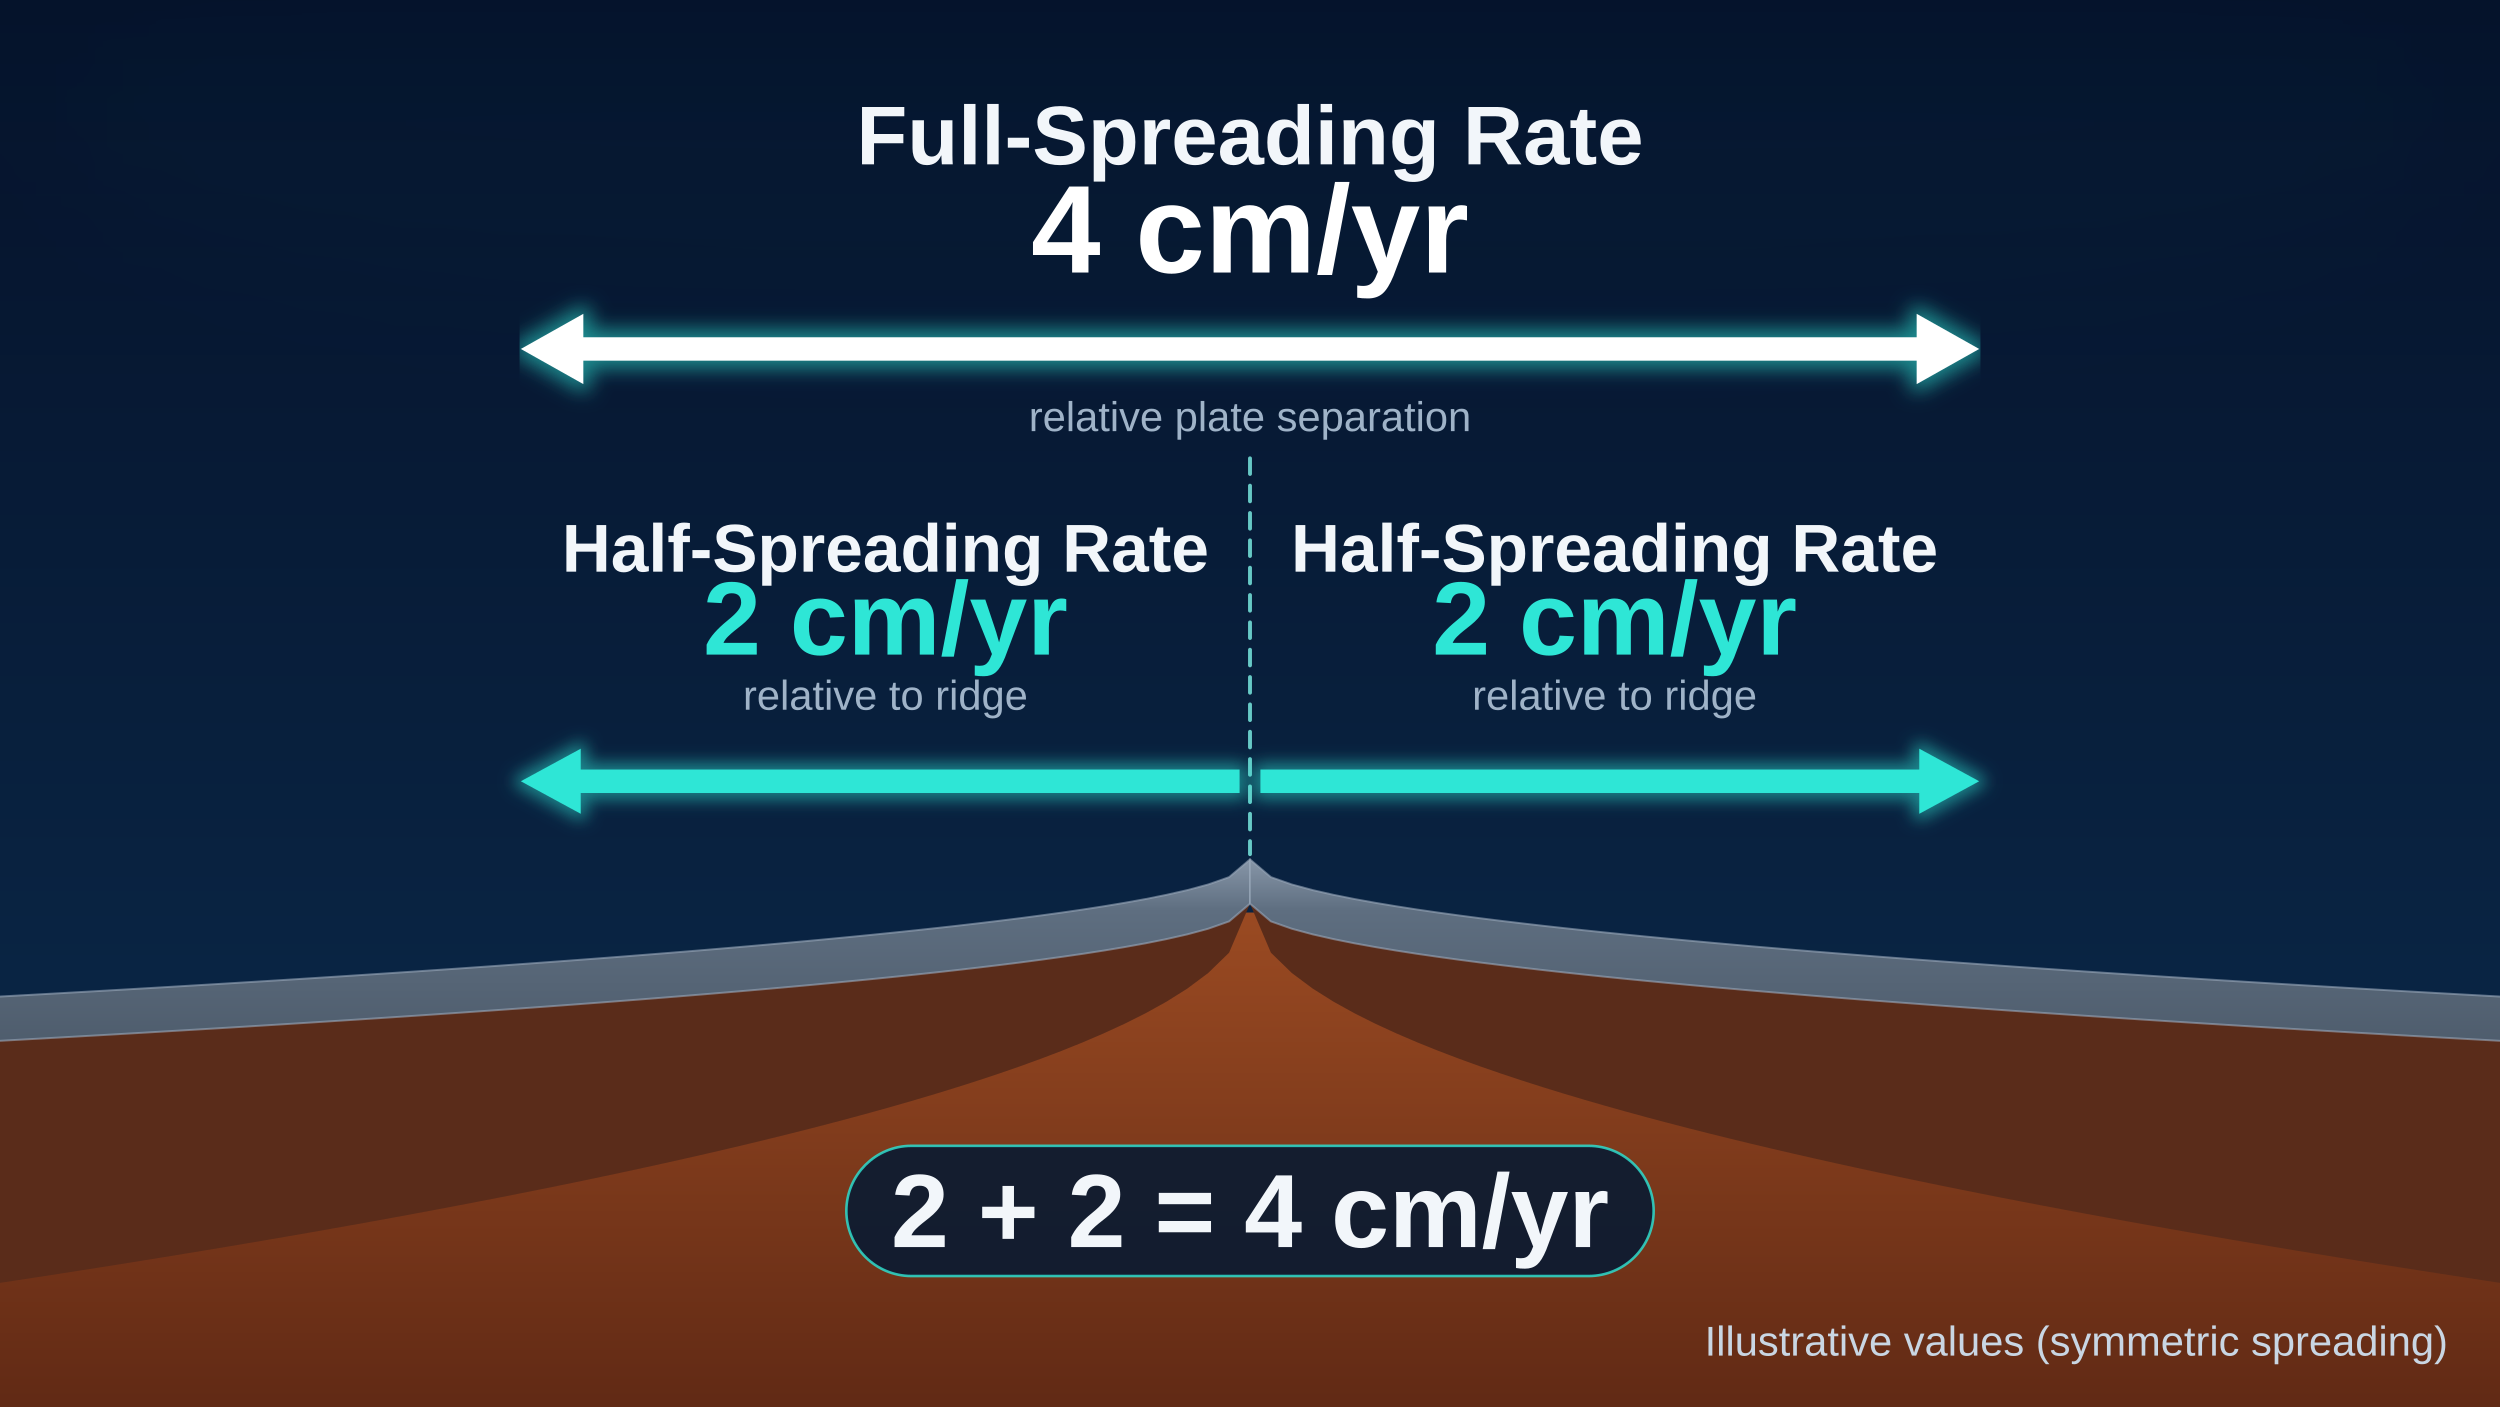
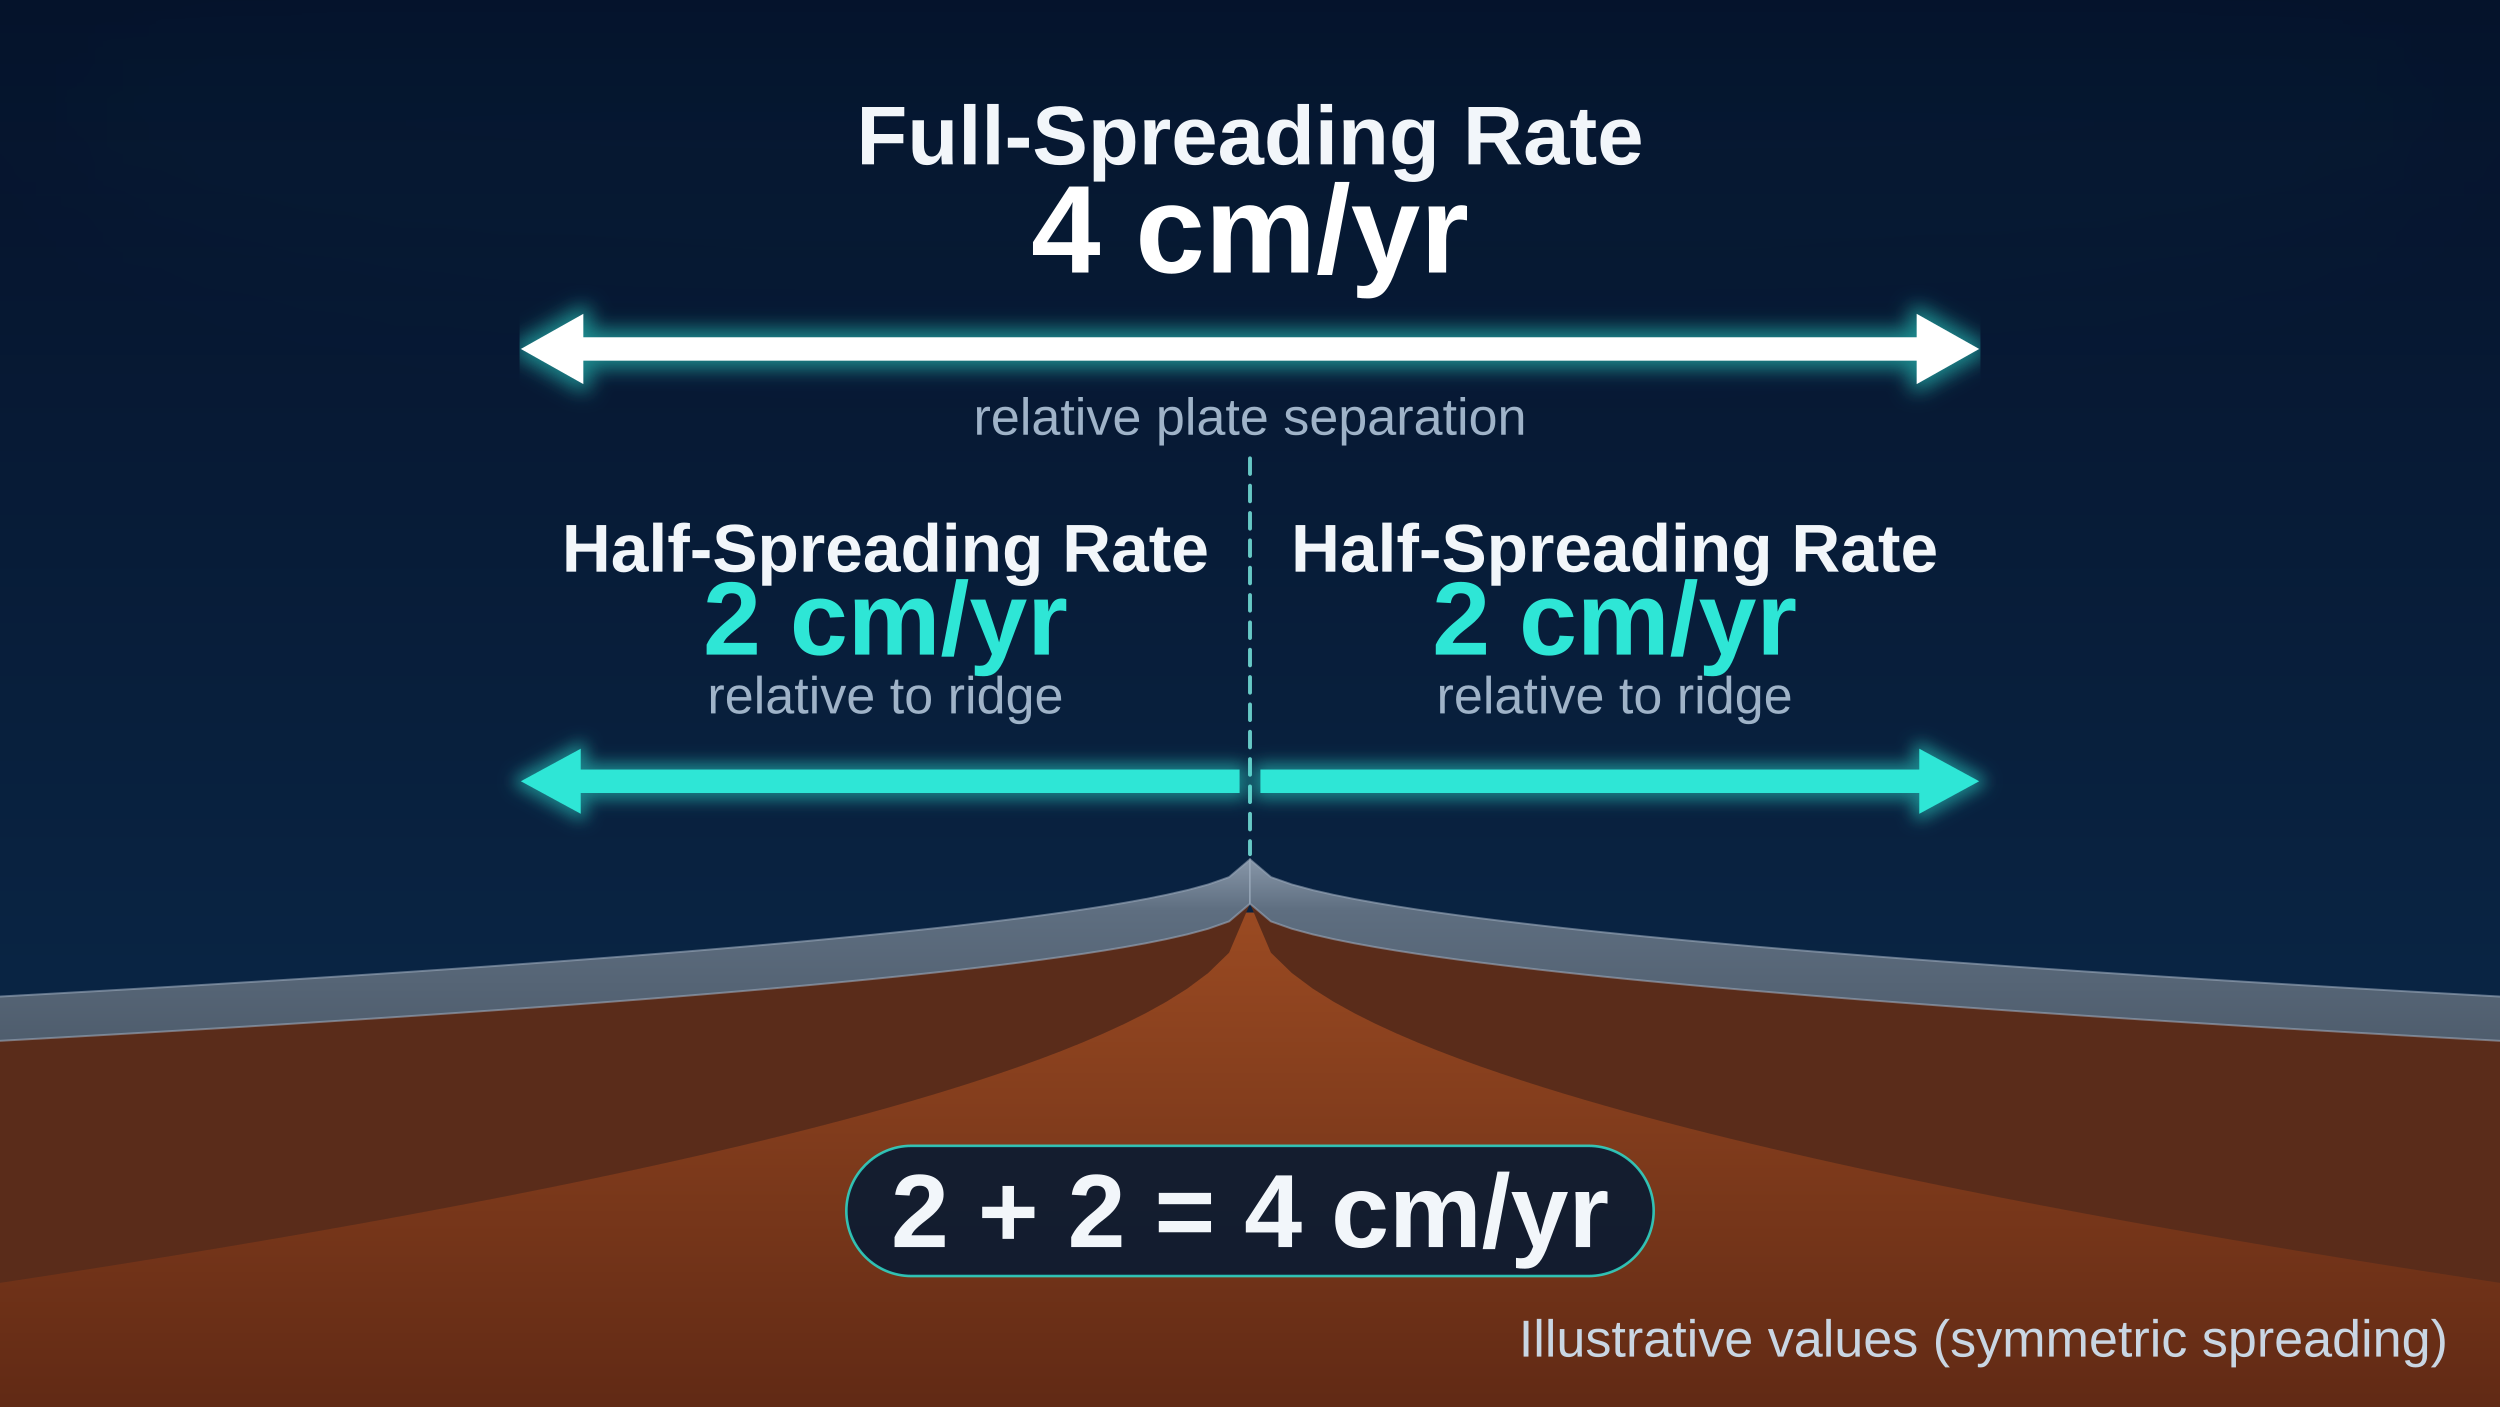
<svg xmlns="http://www.w3.org/2000/svg" width="1920" height="1080" viewBox="0 0 1920 1080">
  <defs>
    <linearGradient id="g0" x1="0.5" y1="0" x2="0.5" y2="1">
      <stop offset="0" stop-color="#05122A" stop-opacity="1" />
      <stop offset="1" stop-color="#0B2C4E" stop-opacity="1" />
    </linearGradient>
    <linearGradient id="g1" x1="0.5" y1="0" x2="0.5" y2="1">
      <stop offset="0" stop-color="#4FB3D9" stop-opacity="0.1" />
      <stop offset="1" stop-color="#4FB3D9" stop-opacity="0" />
    </linearGradient>
    <filter id="f2" x="-50%" y="-50%" width="200%" height="200%">
      <feGaussianBlur stdDeviation="80" />
    </filter>
    <linearGradient id="g3" x1="0.5" y1="0" x2="0.5" y2="1">
      <stop offset="0" stop-color="#9A4A22" stop-opacity="1" />
      <stop offset="1" stop-color="#5E2814" stop-opacity="1" />
    </linearGradient>
    <linearGradient id="g4" x1="0.5" y1="0" x2="0.5" y2="1">
      <stop offset="0" stop-color="#8796A8" stop-opacity="1" />
      <stop offset="0.25" stop-color="#5E6E80" stop-opacity="1" />
      <stop offset="1" stop-color="#4C5A6A" stop-opacity="1" />
    </linearGradient>
    <linearGradient id="g5" x1="0.5" y1="0" x2="0.5" y2="1">
      <stop offset="0" stop-color="#8796A8" stop-opacity="1" />
      <stop offset="0.25" stop-color="#5E6E80" stop-opacity="1" />
      <stop offset="1" stop-color="#4C5A6A" stop-opacity="1" />
    </linearGradient>
    <filter id="f6" x="-50%" y="-50%" width="200%" height="200%">
      <feGaussianBlur stdDeviation="6.25" />
    </filter>
    <filter id="f7" x="-50%" y="-50%" width="200%" height="200%">
      <feGaussianBlur stdDeviation="6.25" />
    </filter>
    <filter id="f8" x="-50%" y="-50%" width="200%" height="200%">
      <feGaussianBlur stdDeviation="7.5" />
    </filter>
    <clipPath id="c9">
      <rect x="399" y="191" width="1122" height="154" />
    </clipPath>
  </defs>
  <g transform="translate(0.000 0.000)" opacity="1">
    <rect x="0" y="0" width="1920" height="1080" rx="0" fill="url(#g0)" stroke="none" />
  </g>
  <g transform="translate(0.000 0.000)" opacity="1">
    <ellipse cx="960" cy="-120" rx="1100" ry="420" fill="url(#g1)" stroke="none" filter="url(#f2)" />
  </g>
  <g transform="translate(0.000 0.000)" opacity="1">
    <path d="M-20 800.44 L-12 800 L-4 799.56 L4 799.13 L12 798.68 L20 798.24 L28 797.8 L36 797.35 L44 796.9 L52 796.45 L60 796 L68 795.55 L76 795.09 L84 794.63 L92 794.17 L100 793.71 L108 793.24 L116 792.78 L124 792.31 L132 791.83 L140 791.36 L148 790.89 L156 790.41 L164 789.93 L172 789.44 L180 788.96 L188 788.47 L196 787.98 L204 787.48 L212 786.99 L220 786.49 L228 785.99 L236 785.48 L244 784.98 L252 784.47 L260 783.96 L268 783.44 L276 782.92 L284 782.4 L292 781.88 L300 781.35 L308 780.82 L316 780.28 L324 779.74 L332 779.2 L340 778.66 L348 778.11 L356 777.56 L364 777 L372 776.45 L380 775.88 L388 775.32 L396 774.75 L404 774.17 L412 773.59 L420 773.01 L428 772.42 L436 771.83 L444 771.23 L452 770.63 L460 770.03 L468 769.42 L476 768.8 L484 768.18 L492 767.55 L500 766.92 L508 766.28 L516 765.64 L524 764.99 L532 764.34 L540 763.68 L548 763.01 L556 762.34 L564 761.66 L572 760.97 L580 760.28 L588 759.58 L596 758.87 L604 758.15 L612 757.43 L620 756.69 L628 755.95 L636 755.2 L644 754.44 L652 753.67 L660 752.89 L668 752.1 L676 751.3 L684 750.49 L692 749.66 L700 748.82 L708 747.97 L716 747.11 L724 746.23 L732 745.34 L740 744.43 L748 743.5 L756 742.56 L764 741.6 L772 740.62 L780 739.62 L788 738.59 L796 737.54 L804 736.47 L812 735.36 L820 734.23 L828 733.06 L836 731.86 L844 730.62 L852 729.33 L860 728 L868 726.61 L876 725.16 L884 723.64 L892 722.04 L900 720.34 L908 718.52 L916 716.55 L924 714.4 L932 711.99 L940 709.21 L948 705.78 L956 700.8 L964 700.8 L972 705.78 L980 709.21 L988 711.99 L996 714.4 L1004 716.55 L1012 718.52 L1020 720.34 L1028 722.04 L1036 723.64 L1044 725.16 L1052 726.61 L1060 728 L1068 729.33 L1076 730.62 L1084 731.86 L1092 733.06 L1100 734.23 L1108 735.36 L1116 736.47 L1124 737.54 L1132 738.59 L1140 739.62 L1148 740.62 L1156 741.6 L1164 742.56 L1172 743.5 L1180 744.43 L1188 745.34 L1196 746.23 L1204 747.11 L1212 747.97 L1220 748.82 L1228 749.66 L1236 750.49 L1244 751.3 L1252 752.1 L1260 752.89 L1268 753.67 L1276 754.44 L1284 755.2 L1292 755.95 L1300 756.69 L1308 757.43 L1316 758.15 L1324 758.87 L1332 759.58 L1340 760.28 L1348 760.97 L1356 761.66 L1364 762.34 L1372 763.01 L1380 763.68 L1388 764.34 L1396 764.99 L1404 765.64 L1412 766.28 L1420 766.92 L1428 767.55 L1436 768.18 L1444 768.8 L1452 769.42 L1460 770.03 L1468 770.63 L1476 771.23 L1484 771.83 L1492 772.42 L1500 773.01 L1508 773.59 L1516 774.17 L1524 774.75 L1532 775.32 L1540 775.88 L1548 776.45 L1556 777 L1564 777.56 L1572 778.11 L1580 778.66 L1588 779.2 L1596 779.74 L1604 780.28 L1612 780.82 L1620 781.35 L1628 781.88 L1636 782.4 L1644 782.92 L1652 783.44 L1660 783.96 L1668 784.47 L1676 784.98 L1684 785.48 L1692 785.99 L1700 786.49 L1708 786.99 L1716 787.48 L1724 787.98 L1732 788.47 L1740 788.96 L1748 789.44 L1756 789.93 L1764 790.41 L1772 790.89 L1780 791.36 L1788 791.83 L1796 792.31 L1804 792.78 L1812 793.24 L1820 793.71 L1828 794.17 L1836 794.63 L1844 795.09 L1852 795.55 L1860 796 L1868 796.45 L1876 796.9 L1884 797.35 L1892 797.8 L1900 798.24 L1908 798.68 L1916 799.13 L1924 799.56 L1932 800 L1940 800.44 L1940 1100 L-20 1100 Z" fill="url(#g3)" stroke="none" />
  </g>
  <g transform="translate(0.000 0.000)" opacity="1">
    <path d="M960 694 L943.95 707.62 L927.9 713.26 L911.85 717.59 L895.8 721.24 L879.75 724.46 L863.7 727.36 L847.65 730.04 L831.6 732.53 L815.56 734.86 L799.51 737.07 L783.46 739.18 L767.41 741.18 L751.36 743.11 L735.31 744.97 L719.26 746.75 L703.21 748.48 L687.16 750.16 L671.11 751.79 L655.06 753.37 L639.01 754.91 L622.96 756.42 L606.91 757.89 L590.86 759.32 L574.81 760.73 L558.77 762.1 L542.72 763.45 L526.67 764.78 L510.62 766.08 L494.57 767.35 L478.52 768.61 L462.47 769.84 L446.42 771.05 L430.37 772.25 L414.32 773.42 L398.27 774.58 L382.22 775.73 L366.17 776.85 L350.12 777.97 L334.07 779.06 L318.02 780.15 L301.98 781.22 L285.93 782.27 L269.88 783.32 L253.83 784.35 L237.78 785.37 L221.73 786.38 L205.68 787.38 L189.63 788.37 L173.58 789.35 L157.53 790.31 L141.48 791.27 L125.43 792.22 L109.38 793.16 L93.33 794.09 L77.28 795.02 L61.23 795.93 L45.19 796.84 L29.14 797.73 L13.09 798.62 L-2.96 799.51 L-19.01 800.38 L-35.06 801.25 L-51.11 802.11 L-67.16 802.97 L-83.21 803.82 L-99.26 804.66 L-115.31 805.49 L-131.36 806.32 L-147.41 807.14 L-163.46 807.96 L-179.51 808.77 L-195.56 809.58 L-211.6 810.38 L-227.65 811.17 L-243.7 811.96 L-259.75 812.74 L-275.8 813.52 L-291.85 814.3 L-307.9 815.07 L-323.95 815.83 L-340 816.59 L-340 1032.92 L-323.95 1030.82 L-307.9 1028.71 L-291.85 1026.59 L-275.8 1024.45 L-259.75 1022.29 L-243.7 1020.13 L-227.65 1017.95 L-211.6 1015.75 L-195.56 1013.54 L-179.51 1011.31 L-163.46 1009.07 L-147.41 1006.81 L-131.36 1004.54 L-115.31 1002.24 L-99.26 999.93 L-83.21 997.61 L-67.16 995.26 L-51.11 992.9 L-35.06 990.52 L-19.01 988.12 L-2.96 985.7 L13.09 983.26 L29.14 980.79 L45.19 978.31 L61.23 975.81 L77.28 973.28 L93.33 970.73 L109.38 968.15 L125.43 965.56 L141.48 962.93 L157.53 960.28 L173.58 957.61 L189.63 954.9 L205.68 952.17 L221.73 949.41 L237.78 946.62 L253.83 943.79 L269.88 940.94 L285.93 938.05 L301.98 935.13 L318.02 932.17 L334.07 929.17 L350.12 926.14 L366.17 923.06 L382.22 919.95 L398.27 916.79 L414.32 913.58 L430.37 910.33 L446.42 907.03 L462.47 903.67 L478.52 900.26 L494.57 896.79 L510.62 893.27 L526.67 889.68 L542.72 886.02 L558.77 882.29 L574.81 878.49 L590.86 874.6 L606.91 870.63 L622.96 866.57 L639.01 862.41 L655.06 858.15 L671.11 853.77 L687.16 849.27 L703.21 844.63 L719.26 839.85 L735.31 834.9 L751.36 829.78 L767.41 824.45 L783.46 818.9 L799.51 813.08 L815.56 806.97 L831.6 800.51 L847.65 793.63 L863.7 786.24 L879.75 778.21 L895.8 769.32 L911.85 759.23 L927.9 747.26 L943.95 731.66 L960 694 Z" fill="#5A2C1A" stroke="none" />
  </g>
  <g transform="translate(0.000 0.000)" opacity="1">
    <path d="M960 660 L943.95 673.62 L927.9 679.26 L911.85 683.59 L895.8 687.24 L879.75 690.46 L863.7 693.36 L847.65 696.04 L831.6 698.53 L815.56 700.86 L799.51 703.07 L783.46 705.18 L767.41 707.18 L751.36 709.11 L735.31 710.97 L719.26 712.75 L703.21 714.48 L687.16 716.16 L671.11 717.79 L655.06 719.37 L639.01 720.91 L622.96 722.42 L606.91 723.89 L590.86 725.32 L574.81 726.73 L558.77 728.1 L542.72 729.45 L526.67 730.78 L510.62 732.08 L494.57 733.35 L478.52 734.61 L462.47 735.84 L446.42 737.05 L430.37 738.25 L414.32 739.42 L398.27 740.58 L382.22 741.73 L366.17 742.85 L350.12 743.97 L334.07 745.06 L318.02 746.15 L301.98 747.22 L285.93 748.27 L269.88 749.32 L253.83 750.35 L237.78 751.37 L221.73 752.38 L205.68 753.38 L189.63 754.37 L173.58 755.35 L157.53 756.31 L141.48 757.27 L125.43 758.22 L109.38 759.16 L93.33 760.09 L77.28 761.02 L61.23 761.93 L45.19 762.84 L29.14 763.73 L13.09 764.62 L-2.96 765.51 L-19.01 766.38 L-35.06 767.25 L-51.11 768.11 L-67.16 768.97 L-83.21 769.82 L-99.26 770.66 L-115.31 771.49 L-131.36 772.32 L-147.41 773.14 L-163.46 773.96 L-179.51 774.77 L-195.56 775.58 L-211.6 776.38 L-227.65 777.17 L-243.7 777.96 L-259.75 778.74 L-275.8 779.52 L-291.85 780.3 L-307.9 781.07 L-323.95 781.83 L-340 782.59 L-340 816.59 L-323.95 815.83 L-307.9 815.07 L-291.85 814.3 L-275.8 813.52 L-259.75 812.74 L-243.7 811.96 L-227.65 811.17 L-211.6 810.38 L-195.56 809.58 L-179.51 808.77 L-163.46 807.96 L-147.41 807.14 L-131.36 806.32 L-115.31 805.49 L-99.26 804.66 L-83.21 803.82 L-67.16 802.97 L-51.11 802.11 L-35.06 801.25 L-19.01 800.38 L-2.96 799.51 L13.09 798.62 L29.14 797.73 L45.19 796.84 L61.23 795.93 L77.28 795.02 L93.33 794.09 L109.38 793.16 L125.43 792.22 L141.48 791.27 L157.53 790.31 L173.58 789.35 L189.63 788.37 L205.68 787.38 L221.73 786.38 L237.78 785.37 L253.83 784.35 L269.88 783.32 L285.93 782.27 L301.98 781.22 L318.02 780.15 L334.07 779.06 L350.12 777.97 L366.17 776.85 L382.22 775.73 L398.27 774.58 L414.32 773.42 L430.37 772.25 L446.42 771.05 L462.47 769.84 L478.52 768.61 L494.57 767.35 L510.62 766.08 L526.67 764.78 L542.72 763.45 L558.77 762.1 L574.81 760.73 L590.86 759.32 L606.91 757.89 L622.96 756.42 L639.01 754.91 L655.06 753.37 L671.11 751.79 L687.16 750.16 L703.21 748.48 L719.26 746.75 L735.31 744.97 L751.36 743.11 L767.41 741.18 L783.46 739.18 L799.51 737.07 L815.56 734.86 L831.6 732.53 L847.65 730.04 L863.7 727.36 L879.75 724.46 L895.8 721.24 L911.85 717.59 L927.9 713.26 L943.95 707.62 L960 694 Z" fill="url(#g4)" stroke="#9AA9BA" stroke-opacity="0.6" stroke-width="1.5" stroke-linecap="round" stroke-linejoin="round" />
  </g>
  <g transform="translate(0.000 0.000)" opacity="1">
    <path d="M960 694 L976.05 707.62 L992.1 713.26 L1008.15 717.59 L1024.2 721.24 L1040.25 724.46 L1056.3 727.36 L1072.35 730.04 L1088.4 732.53 L1104.44 734.86 L1120.49 737.07 L1136.54 739.18 L1152.59 741.18 L1168.64 743.11 L1184.69 744.97 L1200.74 746.75 L1216.79 748.48 L1232.84 750.16 L1248.89 751.79 L1264.94 753.37 L1280.99 754.91 L1297.04 756.42 L1313.09 757.89 L1329.14 759.32 L1345.19 760.73 L1361.23 762.1 L1377.28 763.45 L1393.33 764.78 L1409.38 766.08 L1425.43 767.35 L1441.48 768.61 L1457.53 769.84 L1473.58 771.05 L1489.63 772.25 L1505.68 773.42 L1521.73 774.58 L1537.78 775.73 L1553.83 776.85 L1569.88 777.97 L1585.93 779.06 L1601.98 780.15 L1618.02 781.22 L1634.07 782.27 L1650.12 783.32 L1666.17 784.35 L1682.22 785.37 L1698.27 786.38 L1714.32 787.38 L1730.37 788.37 L1746.42 789.35 L1762.47 790.31 L1778.52 791.27 L1794.57 792.22 L1810.62 793.16 L1826.67 794.09 L1842.72 795.02 L1858.77 795.93 L1874.81 796.84 L1890.86 797.73 L1906.91 798.62 L1922.96 799.51 L1939.01 800.38 L1955.06 801.25 L1971.11 802.11 L1987.16 802.97 L2003.21 803.82 L2019.26 804.66 L2035.31 805.49 L2051.36 806.32 L2067.41 807.14 L2083.46 807.96 L2099.51 808.77 L2115.56 809.58 L2131.6 810.38 L2147.65 811.17 L2163.7 811.96 L2179.75 812.74 L2195.8 813.52 L2211.85 814.3 L2227.9 815.07 L2243.95 815.83 L2260 816.59 L2260 1032.92 L2243.95 1030.82 L2227.9 1028.71 L2211.85 1026.59 L2195.8 1024.45 L2179.75 1022.29 L2163.7 1020.13 L2147.65 1017.95 L2131.6 1015.75 L2115.56 1013.54 L2099.51 1011.31 L2083.46 1009.07 L2067.41 1006.81 L2051.36 1004.54 L2035.31 1002.24 L2019.26 999.93 L2003.21 997.61 L1987.16 995.26 L1971.11 992.9 L1955.06 990.52 L1939.01 988.12 L1922.96 985.7 L1906.91 983.26 L1890.86 980.79 L1874.81 978.31 L1858.77 975.81 L1842.72 973.28 L1826.67 970.73 L1810.62 968.15 L1794.57 965.56 L1778.52 962.93 L1762.47 960.28 L1746.42 957.61 L1730.37 954.9 L1714.32 952.17 L1698.27 949.41 L1682.22 946.62 L1666.17 943.79 L1650.12 940.94 L1634.07 938.05 L1618.02 935.13 L1601.98 932.17 L1585.93 929.17 L1569.88 926.14 L1553.83 923.06 L1537.78 919.95 L1521.73 916.79 L1505.68 913.58 L1489.63 910.33 L1473.58 907.03 L1457.53 903.67 L1441.48 900.26 L1425.43 896.79 L1409.38 893.27 L1393.33 889.68 L1377.28 886.02 L1361.23 882.29 L1345.19 878.49 L1329.14 874.6 L1313.09 870.63 L1297.04 866.57 L1280.99 862.41 L1264.94 858.15 L1248.89 853.77 L1232.84 849.27 L1216.79 844.63 L1200.74 839.85 L1184.69 834.9 L1168.64 829.78 L1152.59 824.45 L1136.54 818.9 L1120.49 813.08 L1104.44 806.97 L1088.4 800.51 L1072.35 793.63 L1056.3 786.24 L1040.25 778.21 L1024.2 769.32 L1008.15 759.23 L992.1 747.26 L976.05 731.66 L960 694 Z" fill="#5A2C1A" stroke="none" />
  </g>
  <g transform="translate(0.000 0.000)" opacity="1">
    <path d="M960 660 L976.05 673.62 L992.1 679.26 L1008.15 683.59 L1024.2 687.24 L1040.25 690.46 L1056.3 693.36 L1072.35 696.04 L1088.4 698.53 L1104.44 700.86 L1120.49 703.07 L1136.54 705.18 L1152.59 707.18 L1168.64 709.11 L1184.69 710.97 L1200.74 712.75 L1216.79 714.48 L1232.84 716.16 L1248.89 717.79 L1264.94 719.37 L1280.99 720.91 L1297.04 722.42 L1313.09 723.89 L1329.14 725.32 L1345.19 726.73 L1361.23 728.1 L1377.28 729.45 L1393.33 730.78 L1409.38 732.08 L1425.43 733.35 L1441.48 734.61 L1457.53 735.84 L1473.58 737.05 L1489.63 738.25 L1505.68 739.42 L1521.73 740.58 L1537.78 741.73 L1553.83 742.85 L1569.88 743.97 L1585.93 745.06 L1601.98 746.15 L1618.02 747.22 L1634.07 748.27 L1650.12 749.32 L1666.17 750.35 L1682.22 751.37 L1698.27 752.38 L1714.32 753.38 L1730.37 754.37 L1746.42 755.35 L1762.47 756.31 L1778.52 757.27 L1794.57 758.22 L1810.62 759.16 L1826.67 760.09 L1842.72 761.02 L1858.77 761.93 L1874.81 762.84 L1890.86 763.73 L1906.91 764.62 L1922.96 765.51 L1939.01 766.38 L1955.06 767.25 L1971.11 768.11 L1987.16 768.97 L2003.21 769.82 L2019.26 770.66 L2035.31 771.49 L2051.36 772.32 L2067.41 773.14 L2083.46 773.96 L2099.51 774.77 L2115.56 775.58 L2131.6 776.38 L2147.65 777.17 L2163.7 777.96 L2179.75 778.74 L2195.8 779.52 L2211.85 780.3 L2227.9 781.07 L2243.95 781.83 L2260 782.59 L2260 816.59 L2243.95 815.83 L2227.9 815.07 L2211.85 814.3 L2195.8 813.52 L2179.75 812.74 L2163.7 811.96 L2147.65 811.17 L2131.6 810.38 L2115.56 809.58 L2099.51 808.77 L2083.46 807.96 L2067.41 807.14 L2051.36 806.32 L2035.31 805.49 L2019.26 804.66 L2003.21 803.82 L1987.16 802.97 L1971.11 802.11 L1955.06 801.25 L1939.01 800.38 L1922.96 799.51 L1906.91 798.62 L1890.86 797.73 L1874.81 796.84 L1858.77 795.93 L1842.72 795.02 L1826.67 794.09 L1810.62 793.16 L1794.57 792.22 L1778.52 791.27 L1762.47 790.31 L1746.42 789.35 L1730.37 788.37 L1714.32 787.38 L1698.27 786.38 L1682.22 785.37 L1666.17 784.35 L1650.12 783.32 L1634.07 782.27 L1618.02 781.22 L1601.98 780.15 L1585.93 779.06 L1569.88 777.97 L1553.83 776.85 L1537.78 775.73 L1521.73 774.58 L1505.68 773.42 L1489.63 772.25 L1473.58 771.05 L1457.53 769.84 L1441.48 768.61 L1425.43 767.35 L1409.38 766.08 L1393.33 764.78 L1377.28 763.45 L1361.23 762.1 L1345.19 760.73 L1329.14 759.32 L1313.09 757.89 L1297.04 756.42 L1280.99 754.91 L1264.94 753.37 L1248.89 751.79 L1232.84 750.16 L1216.79 748.48 L1200.74 746.75 L1184.69 744.97 L1168.64 743.11 L1152.59 741.18 L1136.54 739.18 L1120.49 737.07 L1104.44 734.86 L1088.4 732.53 L1072.35 730.04 L1056.3 727.36 L1040.25 724.46 L1024.2 721.24 L1008.15 717.59 L992.1 713.26 L976.05 707.62 L960 694 Z" fill="url(#g5)" stroke="#9AA9BA" stroke-opacity="0.6" stroke-width="1.5" stroke-linecap="round" stroke-linejoin="round" />
  </g>
  <g transform="translate(0.000 0.000)" opacity="1">
    <path d="M960 352 L960 656" fill="none" stroke="#7FF3E8" stroke-opacity="0.8" stroke-width="3" stroke-linecap="round" stroke-linejoin="round" stroke-dasharray="12 9" />
  </g>
  <g transform="translate(0.000 0.000)" opacity="1">
    <path d="M952 591 L446 591 L446 575 L400 600 L446 625 L446 609 L952 609 Z" fill="#2EE6D6" stroke="#2EE6D6" stroke-width="10" stroke-linejoin="round" opacity="0.5" filter="url(#f6)" />
    <path d="M952 591 L446 591 L446 575 L400 600 L446 625 L446 609 L952 609 Z" fill="#2EE6D6" stroke="none" />
  </g>
  <g transform="translate(0.000 0.000)" opacity="1">
    <path d="M968 609 L1474 609 L1474 625 L1520 600 L1474 575 L1474 591 L968 591 Z" fill="#2EE6D6" stroke="#2EE6D6" stroke-width="10" stroke-linejoin="round" opacity="0.5" filter="url(#f7)" />
    <path d="M968 609 L1474 609 L1474 625 L1520 600 L1474 575 L1474 591 L968 591 Z" fill="#2EE6D6" stroke="none" />
  </g>
  <g transform="translate(0.000 0.000)" opacity="1">
    <text x="680" y="421" font-family="Arial, 'Liberation Sans', sans-serif" font-size="52" font-weight="700" fill="#F2F6FA" text-anchor="middle" dominant-baseline="central">Half-Spreading Rate</text>
  </g>
  <g transform="translate(0.000 0.000)" opacity="1">
    <text x="680" y="475" font-family="Arial, 'Liberation Sans', sans-serif" font-size="80" font-weight="700" fill="#2EE6D6" text-anchor="middle" dominant-baseline="central">2 cm/yr</text>
  </g>
  <g transform="translate(0.000 0.000)" opacity="1">
-     <text x="680" y="534" font-family="Arial, 'Liberation Sans', sans-serif" font-size="32" font-weight="400" fill="#9FB3C8" text-anchor="middle" dominant-baseline="central">relative to ridge</text>
+     <text x="680" y="534" font-family="Arial, 'Liberation Sans', sans-serif" font-size="40" font-weight="400" fill="#9FB3C8" text-anchor="middle" dominant-baseline="central">relative to ridge</text>
  </g>
  <g transform="translate(0.000 0.000)" opacity="1">
    <text x="1240" y="421" font-family="Arial, 'Liberation Sans', sans-serif" font-size="52" font-weight="700" fill="#F2F6FA" text-anchor="middle" dominant-baseline="central">Half-Spreading Rate</text>
  </g>
  <g transform="translate(0.000 0.000)" opacity="1">
    <text x="1240" y="475" font-family="Arial, 'Liberation Sans', sans-serif" font-size="80" font-weight="700" fill="#2EE6D6" text-anchor="middle" dominant-baseline="central">2 cm/yr</text>
  </g>
  <g transform="translate(0.000 0.000)" opacity="1">
-     <text x="1240" y="534" font-family="Arial, 'Liberation Sans', sans-serif" font-size="32" font-weight="400" fill="#9FB3C8" text-anchor="middle" dominant-baseline="central">relative to ridge</text>
+     <text x="1240" y="534" font-family="Arial, 'Liberation Sans', sans-serif" font-size="40" font-weight="400" fill="#9FB3C8" text-anchor="middle" dominant-baseline="central">relative to ridge</text>
  </g>
  <g transform="translate(0.000 0.000)" opacity="1">
    <g clip-path="url(#c9)">
      <path d="M400 268 L448 241 L448 259 L1472 259 L1472 241 L1520 268 L1472 295 L1472 277 L448 277 L448 295 Z" fill="#2EE6D6" stroke="#2EE6D6" stroke-width="12" stroke-linejoin="round" opacity="0.55" filter="url(#f8)" />
      <path d="M400 268 L448 241 L448 259 L1472 259 L1472 241 L1520 268 L1472 295 L1472 277 L448 277 L448 295 Z" fill="#FFFFFF" stroke="none" />
    </g>
  </g>
  <g transform="translate(0.000 0.000)" opacity="1">
    <text x="960" y="104" font-family="Arial, 'Liberation Sans', sans-serif" font-size="64" font-weight="700" fill="#F2F6FA" text-anchor="middle" dominant-baseline="central">Full-Spreading Rate</text>
  </g>
  <g transform="translate(0.000 0.000)" opacity="1">
    <text x="960" y="176" font-family="Arial, 'Liberation Sans', sans-serif" font-size="96" font-weight="700" fill="#FFFFFF" text-anchor="middle" dominant-baseline="central">4 cm/yr</text>
  </g>
  <g transform="translate(0.000 0.000)" opacity="1">
-     <text x="960" y="320" font-family="Arial, 'Liberation Sans', sans-serif" font-size="32" font-weight="400" fill="#9FB3C8" text-anchor="middle" dominant-baseline="central">relative plate separation</text>
+     <text x="960" y="320" font-family="Arial, 'Liberation Sans', sans-serif" font-size="40" font-weight="400" fill="#9FB3C8" text-anchor="middle" dominant-baseline="central">relative plate separation</text>
  </g>
  <g transform="translate(0.000 0.000)" opacity="1">
    <rect x="650" y="880" width="620" height="100" rx="50" fill="#061A33e0" stroke="#2EE6D6" stroke-opacity="0.8" stroke-width="2" stroke-linecap="round" stroke-linejoin="round" />
  </g>
  <g transform="translate(0.000 0.000)" opacity="1">
    <text x="960" y="930" font-family="Arial, 'Liberation Sans', sans-serif" font-size="80" font-weight="700" fill="#F2F6FA" text-anchor="middle" dominant-baseline="central">2 + 2 = 4 cm/yr</text>
  </g>
  <g transform="translate(0.000 0.000)" opacity="1">
-     <text x="1880" y="1030" font-family="Arial, 'Liberation Sans', sans-serif" font-size="32" font-weight="400" fill="#C9D6E3" text-anchor="end" dominant-baseline="central">Illustrative values (symmetric spreading)</text>
+     <text x="1880" y="1028" font-family="Arial, 'Liberation Sans', sans-serif" font-size="40" font-weight="400" fill="#C9D6E3" text-anchor="end" dominant-baseline="central">Illustrative values (symmetric spreading)</text>
  </g>
</svg>
